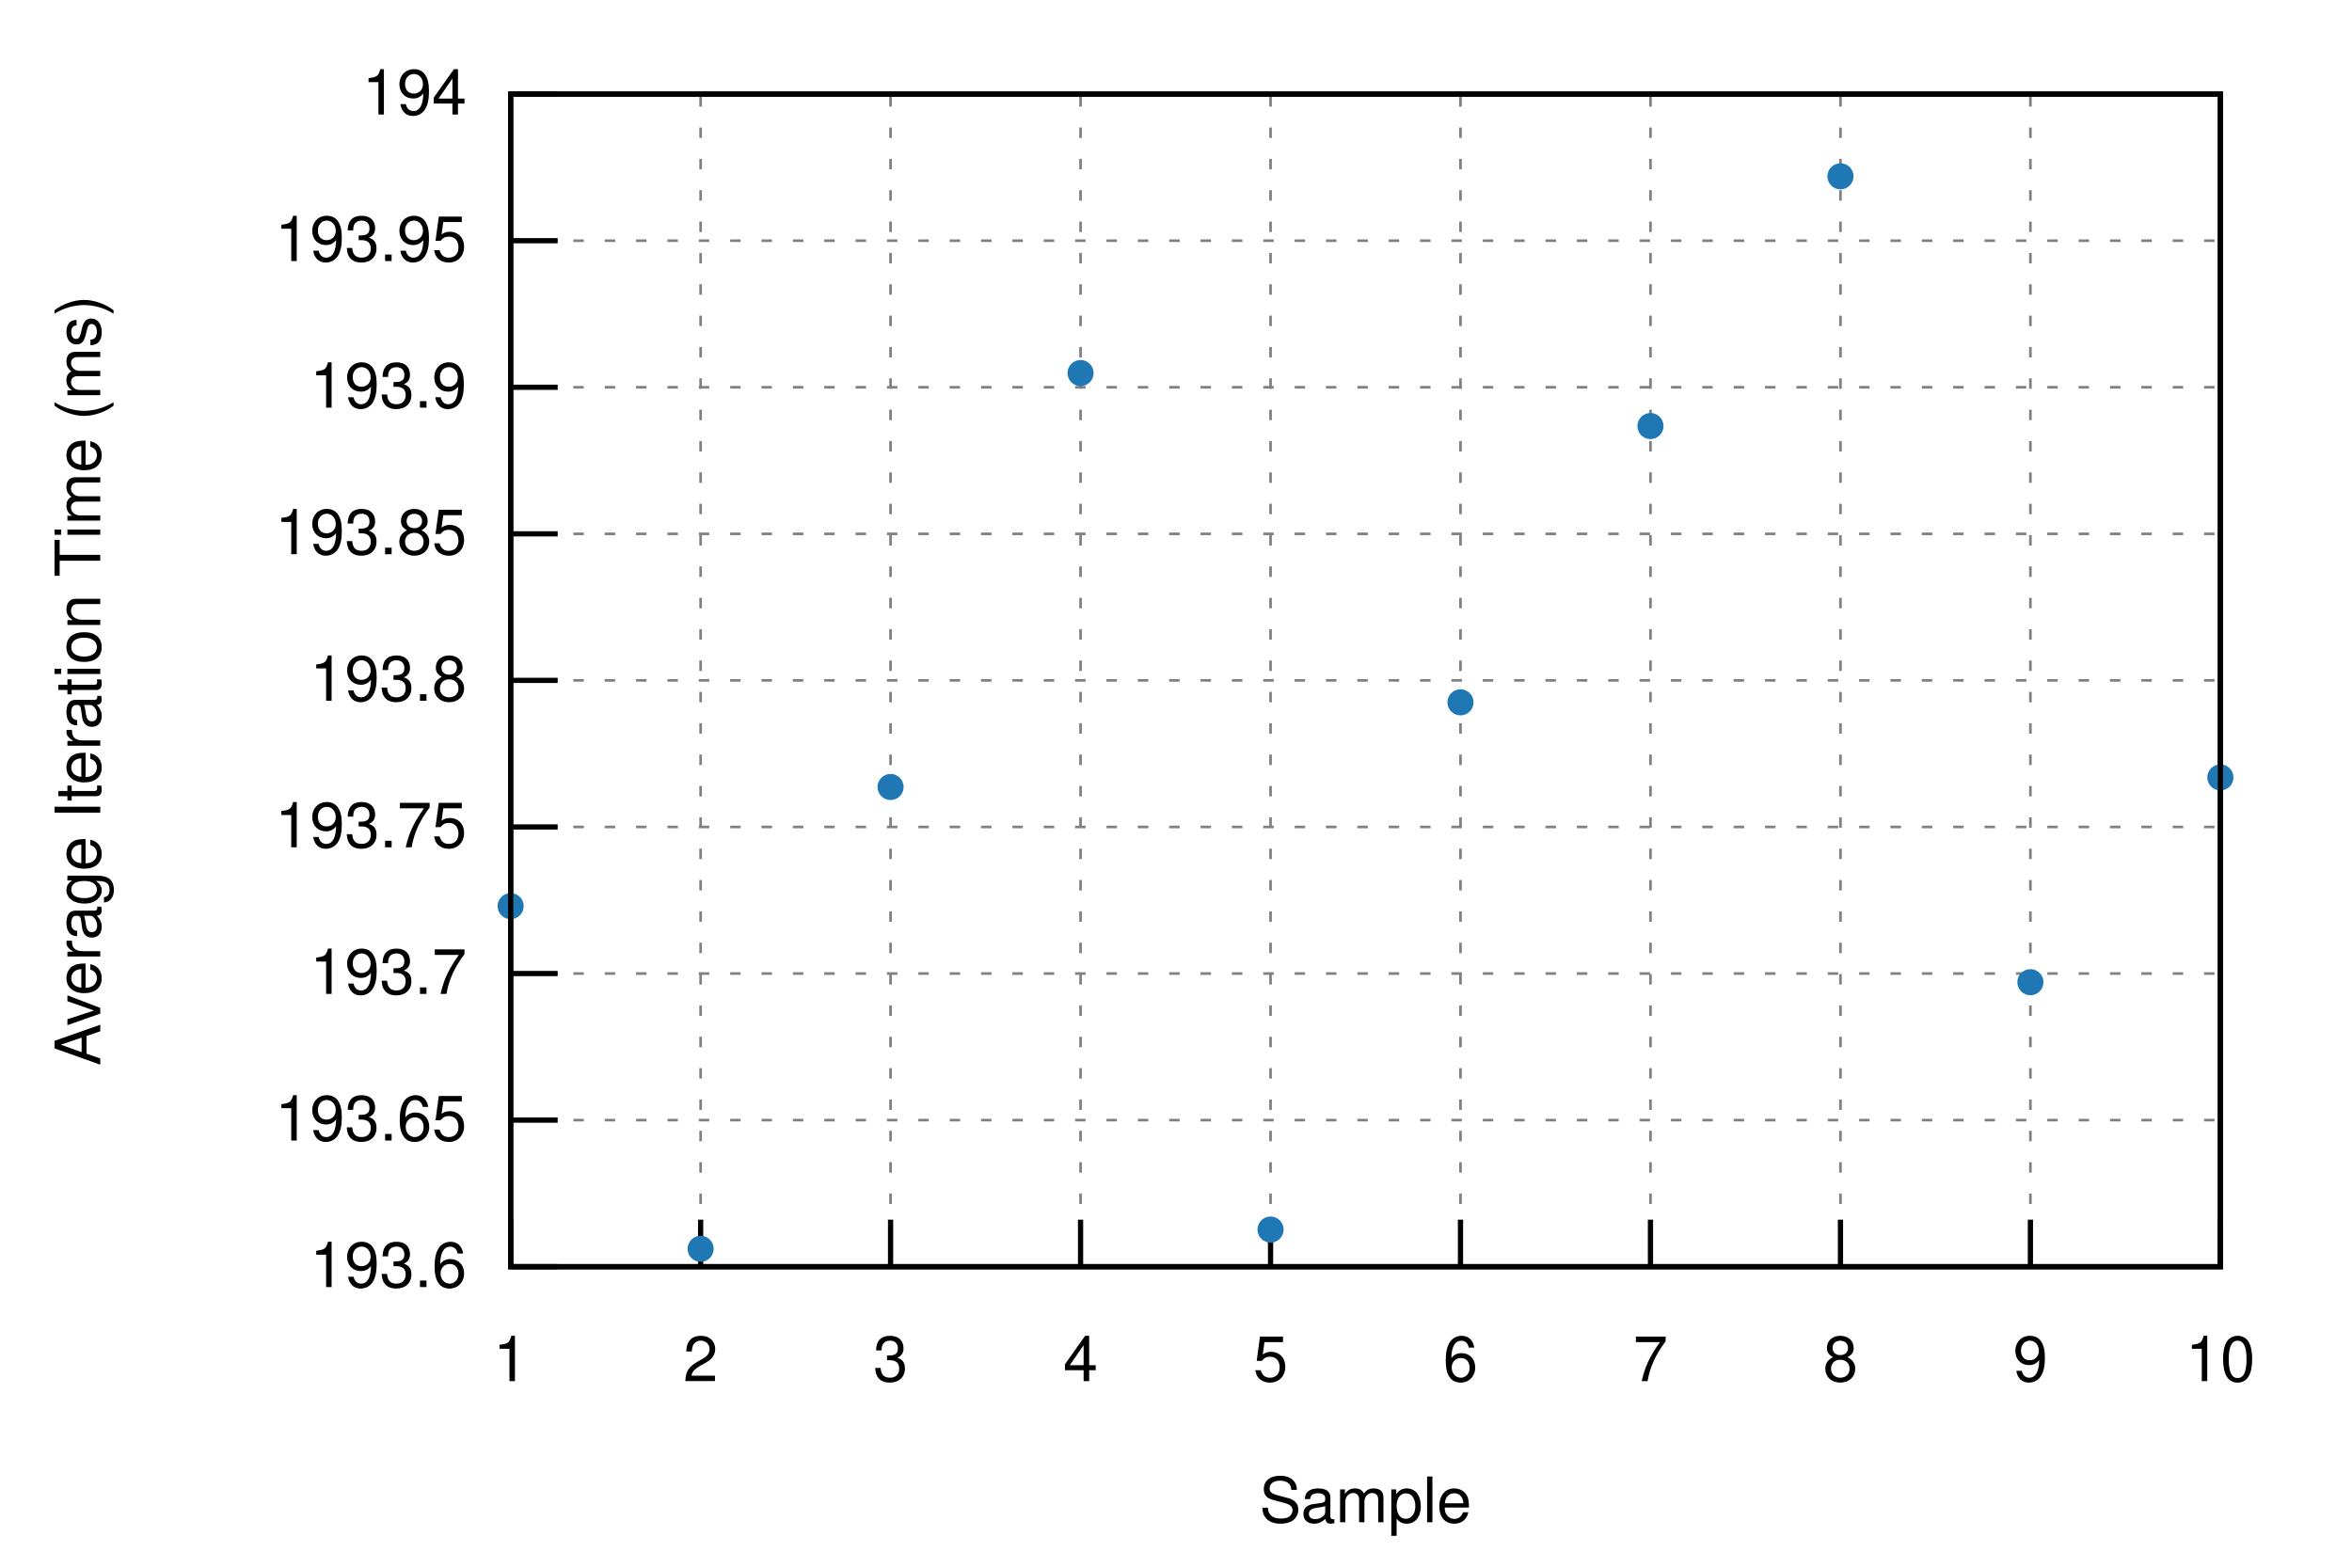
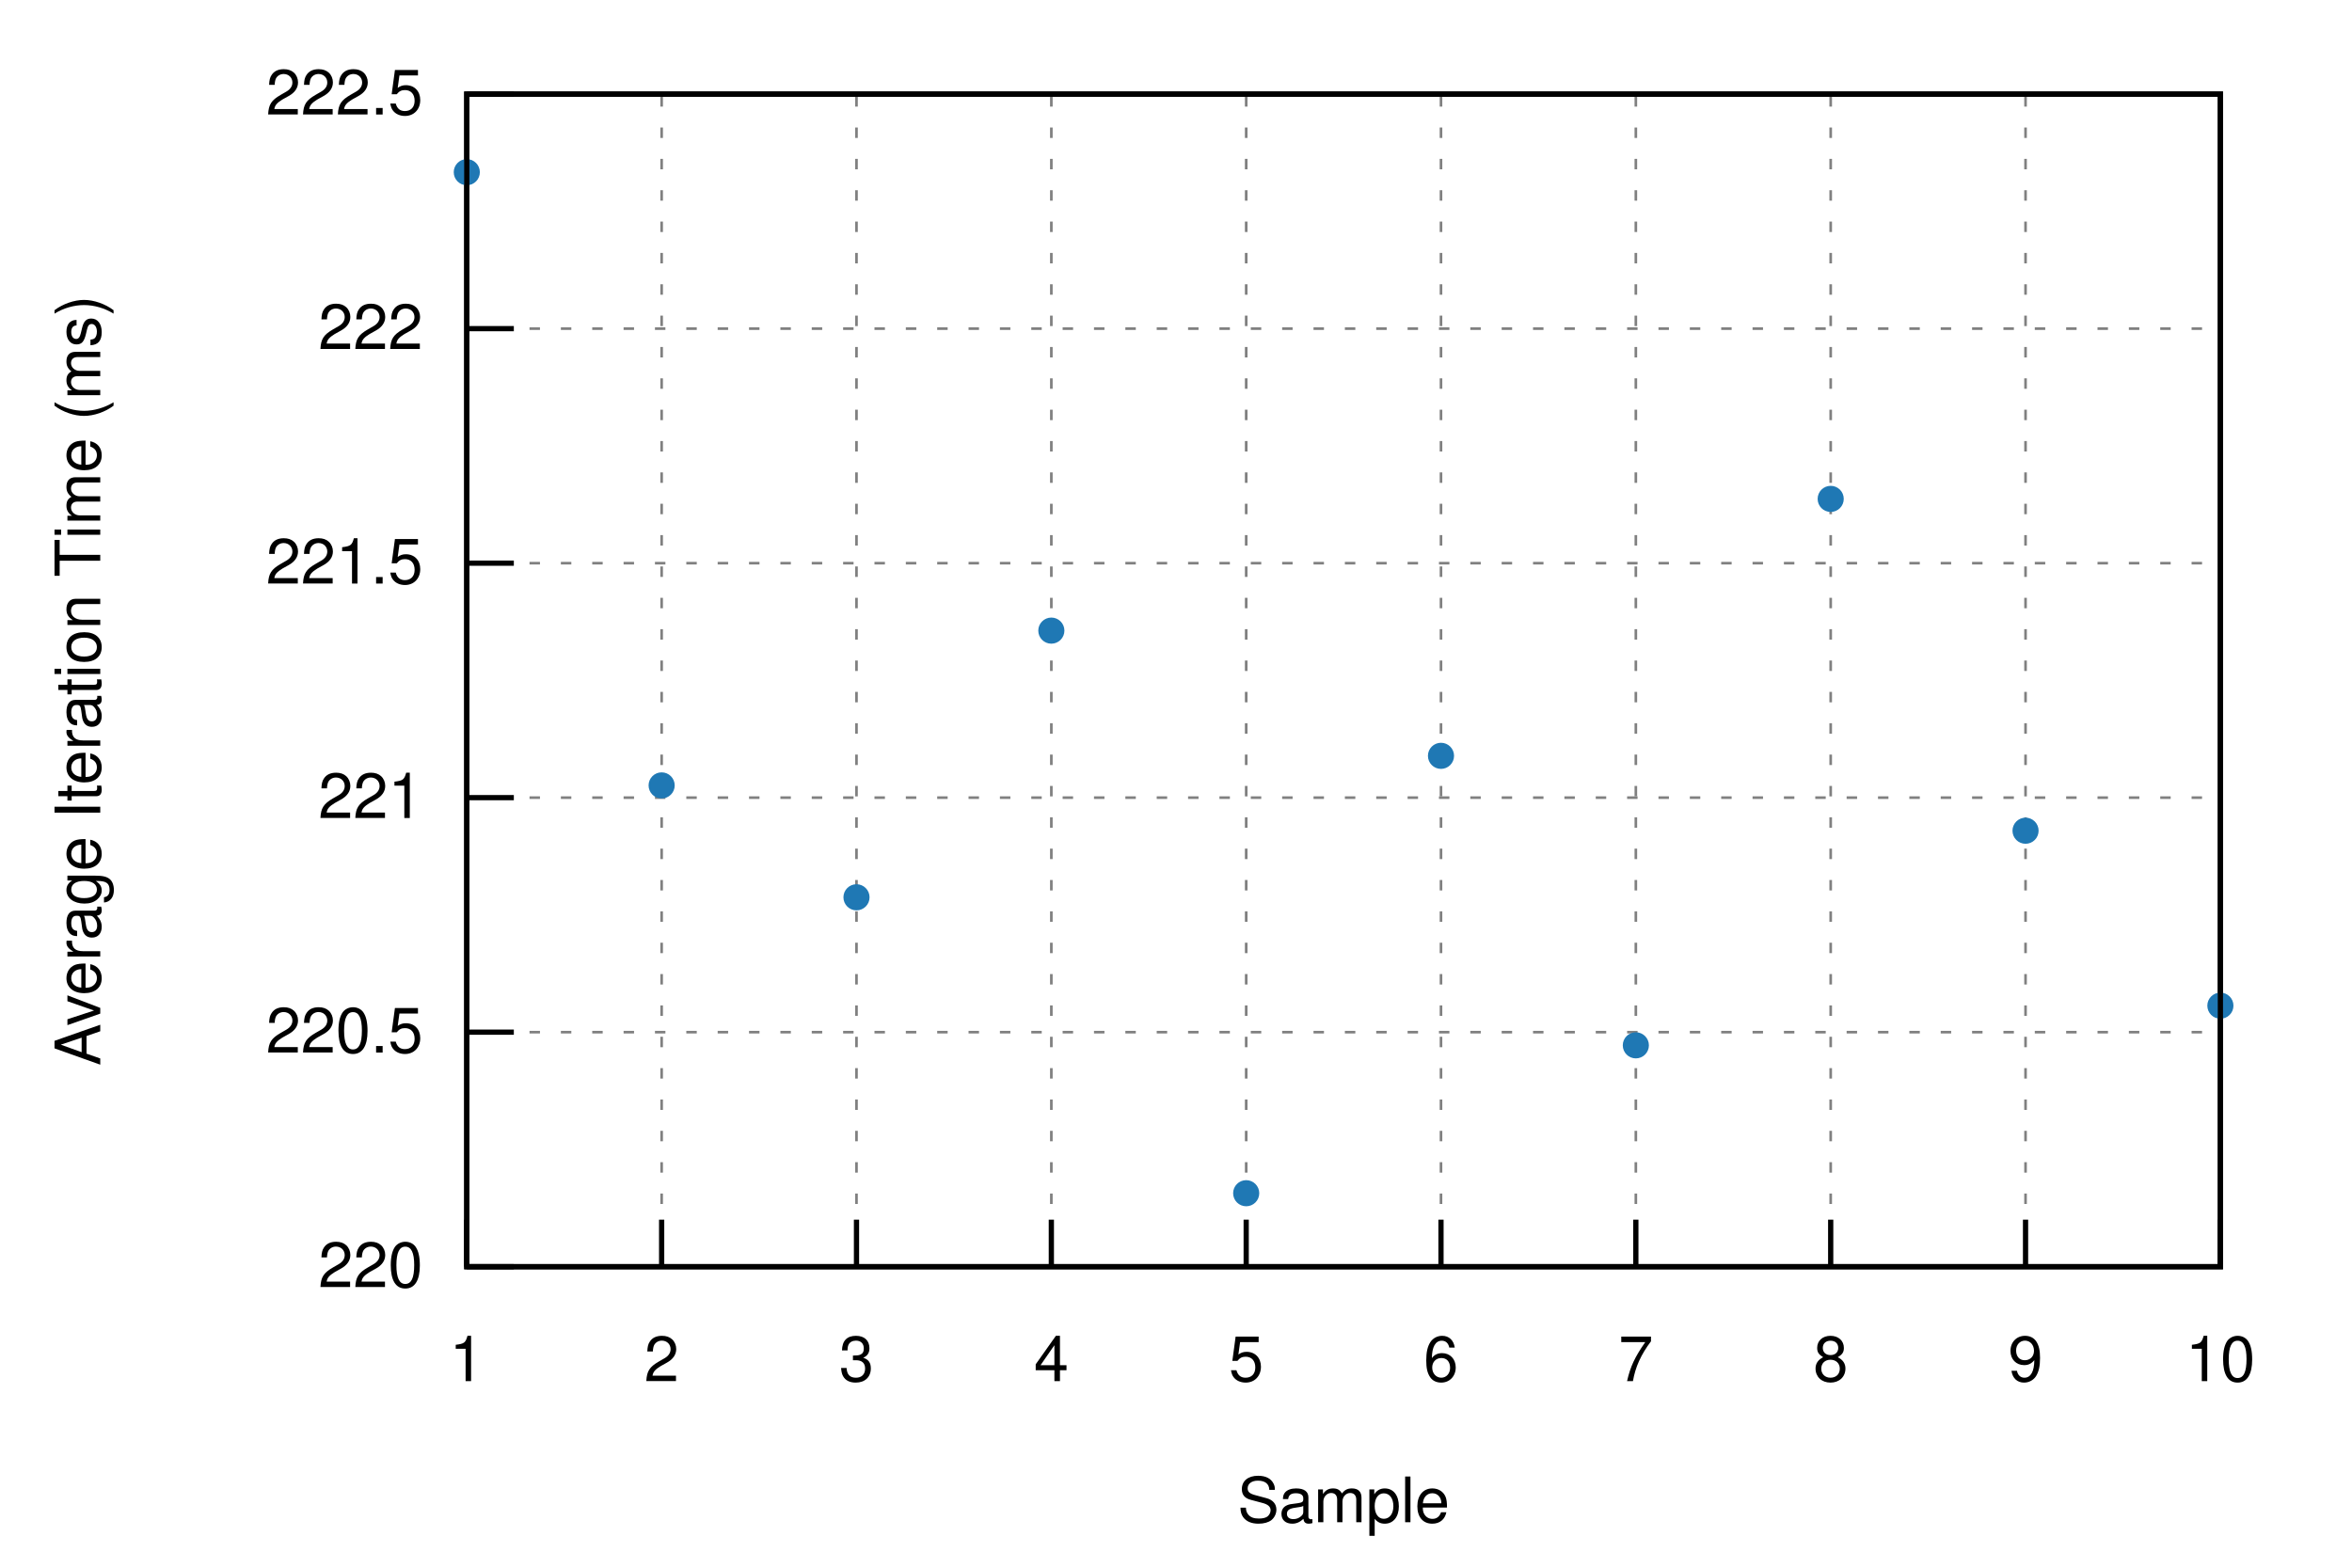
<svg xmlns="http://www.w3.org/2000/svg" xmlns:xlink="http://www.w3.org/1999/xlink" viewBox="0 0 450 300">
  <g id="gnuplot_canvas">
    <rect x="0" y="0" width="450" height="300" fill="none" />
    <defs>
      <circle id="gpDot" r="0.5" stroke-width="0.5" stroke="currentColor" />
      <path id="gpPt0" stroke-width="0.222" stroke="currentColor" d="M-1,0 h2 M0,-1 v2" />
      <path id="gpPt1" stroke-width="0.222" stroke="currentColor" d="M-1,-1 L1,1 M1,-1 L-1,1" />
      <path id="gpPt2" stroke-width="0.222" stroke="currentColor" d="M-1,0 L1,0 M0,-1 L0,1 M-1,-1 L1,1 M-1,1 L1,-1" />
      <rect id="gpPt3" stroke-width="0.222" stroke="currentColor" x="-1" y="-1" width="2" height="2" />
      <rect id="gpPt4" stroke-width="0.222" stroke="currentColor" fill="currentColor" x="-1" y="-1" width="2" height="2" />
      <circle id="gpPt5" stroke-width="0.222" stroke="currentColor" cx="0" cy="0" r="1" />
      <use xlink:href="#gpPt5" id="gpPt6" fill="currentColor" stroke="none" />
      <path id="gpPt7" stroke-width="0.222" stroke="currentColor" d="M0,-1.33 L-1.33,0.67 L1.33,0.67 z" />
      <use xlink:href="#gpPt7" id="gpPt8" fill="currentColor" stroke="none" />
      <use xlink:href="#gpPt7" id="gpPt9" stroke="currentColor" transform="rotate(180)" />
      <use xlink:href="#gpPt9" id="gpPt10" fill="currentColor" stroke="none" />
      <use xlink:href="#gpPt3" id="gpPt11" stroke="currentColor" transform="rotate(45)" />
      <use xlink:href="#gpPt11" id="gpPt12" fill="currentColor" stroke="none" />
      <path id="gpPt13" stroke-width="0.222" stroke="currentColor" d="M0,1.330 L1.265,0.411 L0.782,-1.067 L-0.782,-1.076 L-1.265,0.411 z" />
      <use xlink:href="#gpPt13" id="gpPt14" fill="currentColor" stroke="none" />
      <filter id="textbox" filterUnits="objectBoundingBox" x="0" y="0" height="1" width="1">
        <feFlood flood-color="white" flood-opacity="1" result="bgnd" />
        <feComposite in="SourceGraphic" in2="bgnd" operator="atop" />
      </filter>
      <filter id="greybox" filterUnits="objectBoundingBox" x="0" y="0" height="1" width="1">
        <feFlood flood-color="lightgrey" flood-opacity="1" result="grey" />
        <feComposite in="SourceGraphic" in2="grey" operator="atop" />
      </filter>
    </defs>
    <g fill="none" color="white" stroke="currentColor" stroke-width="1.00" stroke-linecap="butt" stroke-linejoin="miter">
</g>
    <g fill="none" color="black" stroke="currentColor" stroke-width="1.00" stroke-linecap="butt" stroke-linejoin="miter">
</g>
    <g fill="none" color="black" stroke="black" stroke-width="0.50" stroke-linecap="butt" stroke-linejoin="miter">
</g>
    <g fill="none" color="gray" stroke="currentColor" stroke-width="0.50" stroke-linecap="butt" stroke-linejoin="miter">
-       <path stroke="gray" stroke-dasharray="2,4" class="gridline" d="M97.70,242.40 L424.82,242.40  " />
-     </g>
-     <g fill="none" color="gray" stroke="gray" stroke-width="1.00" stroke-linecap="butt" stroke-linejoin="miter">
- </g>
-     <g fill="none" color="black" stroke="currentColor" stroke-width="1.00" stroke-linecap="butt" stroke-linejoin="miter">
-       <path stroke="black" d="M97.70,242.40 L106.70,242.40  " />
-       <g transform="translate(89.31,246.30)" stroke="none" fill="black" font-family="Helvetica" font-size="12.00" text-anchor="end">
-         <text>
-           <tspan font-family="Helvetica"> 193.6</tspan>
-         </text>
-       </g>
-     </g>
-     <g fill="none" color="black" stroke="currentColor" stroke-width="1.00" stroke-linecap="butt" stroke-linejoin="miter">
- </g>
-     <g fill="none" color="black" stroke="black" stroke-width="0.50" stroke-linecap="butt" stroke-linejoin="miter">
- </g>
-     <g fill="none" color="gray" stroke="currentColor" stroke-width="0.50" stroke-linecap="butt" stroke-linejoin="miter">
-       <path stroke="gray" stroke-dasharray="2,4" class="gridline" d="M97.70,214.35 L424.82,214.35  " />
-     </g>
-     <g fill="none" color="gray" stroke="gray" stroke-width="1.00" stroke-linecap="butt" stroke-linejoin="miter">
- </g>
-     <g fill="none" color="black" stroke="currentColor" stroke-width="1.00" stroke-linecap="butt" stroke-linejoin="miter">
-       <path stroke="black" d="M97.70,214.35 L106.70,214.35  " />
-       <g transform="translate(89.31,218.25)" stroke="none" fill="black" font-family="Helvetica" font-size="12.00" text-anchor="end">
-         <text>
-           <tspan font-family="Helvetica"> 193.65</tspan>
-         </text>
-       </g>
-     </g>
-     <g fill="none" color="black" stroke="currentColor" stroke-width="1.00" stroke-linecap="butt" stroke-linejoin="miter">
- </g>
-     <g fill="none" color="black" stroke="black" stroke-width="0.50" stroke-linecap="butt" stroke-linejoin="miter">
- </g>
-     <g fill="none" color="gray" stroke="currentColor" stroke-width="0.50" stroke-linecap="butt" stroke-linejoin="miter">
-       <path stroke="gray" stroke-dasharray="2,4" class="gridline" d="M97.70,186.30 L424.82,186.30  " />
-     </g>
-     <g fill="none" color="gray" stroke="gray" stroke-width="1.00" stroke-linecap="butt" stroke-linejoin="miter">
- </g>
-     <g fill="none" color="black" stroke="currentColor" stroke-width="1.00" stroke-linecap="butt" stroke-linejoin="miter">
-       <path stroke="black" d="M97.70,186.30 L106.70,186.30  " />
-       <g transform="translate(89.31,190.20)" stroke="none" fill="black" font-family="Helvetica" font-size="12.00" text-anchor="end">
-         <text>
-           <tspan font-family="Helvetica"> 193.7</tspan>
-         </text>
-       </g>
-     </g>
-     <g fill="none" color="black" stroke="currentColor" stroke-width="1.00" stroke-linecap="butt" stroke-linejoin="miter">
- </g>
-     <g fill="none" color="black" stroke="black" stroke-width="0.50" stroke-linecap="butt" stroke-linejoin="miter">
- </g>
-     <g fill="none" color="gray" stroke="currentColor" stroke-width="0.50" stroke-linecap="butt" stroke-linejoin="miter">
-       <path stroke="gray" stroke-dasharray="2,4" class="gridline" d="M97.70,158.25 L424.82,158.25  " />
-     </g>
-     <g fill="none" color="gray" stroke="gray" stroke-width="1.00" stroke-linecap="butt" stroke-linejoin="miter">
- </g>
-     <g fill="none" color="black" stroke="currentColor" stroke-width="1.00" stroke-linecap="butt" stroke-linejoin="miter">
-       <path stroke="black" d="M97.70,158.25 L106.70,158.25  " />
-       <g transform="translate(89.31,162.15)" stroke="none" fill="black" font-family="Helvetica" font-size="12.00" text-anchor="end">
-         <text>
-           <tspan font-family="Helvetica"> 193.75</tspan>
-         </text>
-       </g>
-     </g>
-     <g fill="none" color="black" stroke="currentColor" stroke-width="1.00" stroke-linecap="butt" stroke-linejoin="miter">
- </g>
-     <g fill="none" color="black" stroke="black" stroke-width="0.50" stroke-linecap="butt" stroke-linejoin="miter">
- </g>
-     <g fill="none" color="gray" stroke="currentColor" stroke-width="0.50" stroke-linecap="butt" stroke-linejoin="miter">
-       <path stroke="gray" stroke-dasharray="2,4" class="gridline" d="M97.70,130.20 L424.82,130.20  " />
-     </g>
-     <g fill="none" color="gray" stroke="gray" stroke-width="1.00" stroke-linecap="butt" stroke-linejoin="miter">
- </g>
-     <g fill="none" color="black" stroke="currentColor" stroke-width="1.00" stroke-linecap="butt" stroke-linejoin="miter">
-       <path stroke="black" d="M97.70,130.20 L106.70,130.20  " />
-       <g transform="translate(89.31,134.10)" stroke="none" fill="black" font-family="Helvetica" font-size="12.00" text-anchor="end">
-         <text>
-           <tspan font-family="Helvetica"> 193.8</tspan>
-         </text>
-       </g>
-     </g>
-     <g fill="none" color="black" stroke="currentColor" stroke-width="1.00" stroke-linecap="butt" stroke-linejoin="miter">
- </g>
-     <g fill="none" color="black" stroke="black" stroke-width="0.50" stroke-linecap="butt" stroke-linejoin="miter">
- </g>
-     <g fill="none" color="gray" stroke="currentColor" stroke-width="0.50" stroke-linecap="butt" stroke-linejoin="miter">
-       <path stroke="gray" stroke-dasharray="2,4" class="gridline" d="M97.70,102.16 L424.82,102.16  " />
-     </g>
-     <g fill="none" color="gray" stroke="gray" stroke-width="1.00" stroke-linecap="butt" stroke-linejoin="miter">
- </g>
-     <g fill="none" color="black" stroke="currentColor" stroke-width="1.00" stroke-linecap="butt" stroke-linejoin="miter">
-       <path stroke="black" d="M97.70,102.16 L106.70,102.16  " />
-       <g transform="translate(89.31,106.06)" stroke="none" fill="black" font-family="Helvetica" font-size="12.00" text-anchor="end">
-         <text>
-           <tspan font-family="Helvetica"> 193.85</tspan>
-         </text>
-       </g>
-     </g>
-     <g fill="none" color="black" stroke="currentColor" stroke-width="1.00" stroke-linecap="butt" stroke-linejoin="miter">
- </g>
-     <g fill="none" color="black" stroke="black" stroke-width="0.50" stroke-linecap="butt" stroke-linejoin="miter">
- </g>
-     <g fill="none" color="gray" stroke="currentColor" stroke-width="0.50" stroke-linecap="butt" stroke-linejoin="miter">
-       <path stroke="gray" stroke-dasharray="2,4" class="gridline" d="M97.70,74.11 L424.82,74.11  " />
-     </g>
-     <g fill="none" color="gray" stroke="gray" stroke-width="1.00" stroke-linecap="butt" stroke-linejoin="miter">
- </g>
-     <g fill="none" color="black" stroke="currentColor" stroke-width="1.00" stroke-linecap="butt" stroke-linejoin="miter">
-       <path stroke="black" d="M97.70,74.11 L106.70,74.11  " />
-       <g transform="translate(89.31,78.01)" stroke="none" fill="black" font-family="Helvetica" font-size="12.00" text-anchor="end">
-         <text>
-           <tspan font-family="Helvetica"> 193.9</tspan>
-         </text>
-       </g>
-     </g>
-     <g fill="none" color="black" stroke="currentColor" stroke-width="1.00" stroke-linecap="butt" stroke-linejoin="miter">
- </g>
-     <g fill="none" color="black" stroke="black" stroke-width="0.50" stroke-linecap="butt" stroke-linejoin="miter">
- </g>
-     <g fill="none" color="gray" stroke="currentColor" stroke-width="0.50" stroke-linecap="butt" stroke-linejoin="miter">
-       <path stroke="gray" stroke-dasharray="2,4" class="gridline" d="M97.70,46.06 L424.82,46.06  " />
-     </g>
-     <g fill="none" color="gray" stroke="gray" stroke-width="1.00" stroke-linecap="butt" stroke-linejoin="miter">
- </g>
-     <g fill="none" color="black" stroke="currentColor" stroke-width="1.00" stroke-linecap="butt" stroke-linejoin="miter">
-       <path stroke="black" d="M97.70,46.06 L106.70,46.06  " />
-       <g transform="translate(89.31,49.96)" stroke="none" fill="black" font-family="Helvetica" font-size="12.00" text-anchor="end">
-         <text>
-           <tspan font-family="Helvetica"> 193.95</tspan>
-         </text>
-       </g>
-     </g>
-     <g fill="none" color="black" stroke="currentColor" stroke-width="1.00" stroke-linecap="butt" stroke-linejoin="miter">
- </g>
-     <g fill="none" color="black" stroke="black" stroke-width="0.50" stroke-linecap="butt" stroke-linejoin="miter">
- </g>
-     <g fill="none" color="gray" stroke="currentColor" stroke-width="0.50" stroke-linecap="butt" stroke-linejoin="miter">
-       <path stroke="gray" stroke-dasharray="2,4" class="gridline" d="M97.70,18.01 L424.82,18.01  " />
-     </g>
-     <g fill="none" color="gray" stroke="gray" stroke-width="1.00" stroke-linecap="butt" stroke-linejoin="miter">
- </g>
-     <g fill="none" color="black" stroke="currentColor" stroke-width="1.00" stroke-linecap="butt" stroke-linejoin="miter">
-       <path stroke="black" d="M97.70,18.01 L106.70,18.01  " />
-       <g transform="translate(89.31,21.91)" stroke="none" fill="black" font-family="Helvetica" font-size="12.00" text-anchor="end">
-         <text>
-           <tspan font-family="Helvetica"> 194</tspan>
-         </text>
-       </g>
-     </g>
-     <g fill="none" color="black" stroke="currentColor" stroke-width="1.00" stroke-linecap="butt" stroke-linejoin="miter">
- </g>
-     <g fill="none" color="black" stroke="black" stroke-width="0.50" stroke-linecap="butt" stroke-linejoin="miter">
- </g>
-     <g fill="none" color="gray" stroke="currentColor" stroke-width="0.50" stroke-linecap="butt" stroke-linejoin="miter">
-       <path stroke="gray" stroke-dasharray="2,4" class="gridline" d="M97.70,242.40 L97.70,18.01  " />
-     </g>
-     <g fill="none" color="gray" stroke="gray" stroke-width="1.00" stroke-linecap="butt" stroke-linejoin="miter">
- </g>
-     <g fill="none" color="black" stroke="currentColor" stroke-width="1.00" stroke-linecap="butt" stroke-linejoin="miter">
-       <path stroke="black" d="M97.70,242.40 L97.70,233.40  " />
-       <g transform="translate(97.70,264.30)" stroke="none" fill="black" font-family="Helvetica" font-size="12.00" text-anchor="middle">
+       <path stroke="gray" stroke-dasharray="2,4" class="gridline" d="M89.31,242.40 L424.82,242.40  " />
+     </g>
+     <g fill="none" color="gray" stroke="gray" stroke-width="1.00" stroke-linecap="butt" stroke-linejoin="miter">
+ </g>
+     <g fill="none" color="black" stroke="currentColor" stroke-width="1.00" stroke-linecap="butt" stroke-linejoin="miter">
+       <path stroke="black" d="M89.31,242.40 L98.31,242.40  " />
+       <g transform="translate(80.92,246.30)" stroke="none" fill="black" font-family="Helvetica" font-size="12.00" text-anchor="end">
+         <text>
+           <tspan font-family="Helvetica"> 220</tspan>
+         </text>
+       </g>
+     </g>
+     <g fill="none" color="black" stroke="currentColor" stroke-width="1.00" stroke-linecap="butt" stroke-linejoin="miter">
+ </g>
+     <g fill="none" color="black" stroke="black" stroke-width="0.50" stroke-linecap="butt" stroke-linejoin="miter">
+ </g>
+     <g fill="none" color="gray" stroke="currentColor" stroke-width="0.50" stroke-linecap="butt" stroke-linejoin="miter">
+       <path stroke="gray" stroke-dasharray="2,4" class="gridline" d="M89.31,197.52 L424.82,197.52  " />
+     </g>
+     <g fill="none" color="gray" stroke="gray" stroke-width="1.00" stroke-linecap="butt" stroke-linejoin="miter">
+ </g>
+     <g fill="none" color="black" stroke="currentColor" stroke-width="1.00" stroke-linecap="butt" stroke-linejoin="miter">
+       <path stroke="black" d="M89.31,197.52 L98.31,197.52  " />
+       <g transform="translate(80.92,201.42)" stroke="none" fill="black" font-family="Helvetica" font-size="12.00" text-anchor="end">
+         <text>
+           <tspan font-family="Helvetica"> 220.5</tspan>
+         </text>
+       </g>
+     </g>
+     <g fill="none" color="black" stroke="currentColor" stroke-width="1.00" stroke-linecap="butt" stroke-linejoin="miter">
+ </g>
+     <g fill="none" color="black" stroke="black" stroke-width="0.50" stroke-linecap="butt" stroke-linejoin="miter">
+ </g>
+     <g fill="none" color="gray" stroke="currentColor" stroke-width="0.50" stroke-linecap="butt" stroke-linejoin="miter">
+       <path stroke="gray" stroke-dasharray="2,4" class="gridline" d="M89.31,152.64 L424.82,152.64  " />
+     </g>
+     <g fill="none" color="gray" stroke="gray" stroke-width="1.00" stroke-linecap="butt" stroke-linejoin="miter">
+ </g>
+     <g fill="none" color="black" stroke="currentColor" stroke-width="1.00" stroke-linecap="butt" stroke-linejoin="miter">
+       <path stroke="black" d="M89.31,152.64 L98.31,152.64  " />
+       <g transform="translate(80.92,156.54)" stroke="none" fill="black" font-family="Helvetica" font-size="12.00" text-anchor="end">
+         <text>
+           <tspan font-family="Helvetica"> 221</tspan>
+         </text>
+       </g>
+     </g>
+     <g fill="none" color="black" stroke="currentColor" stroke-width="1.00" stroke-linecap="butt" stroke-linejoin="miter">
+ </g>
+     <g fill="none" color="black" stroke="black" stroke-width="0.50" stroke-linecap="butt" stroke-linejoin="miter">
+ </g>
+     <g fill="none" color="gray" stroke="currentColor" stroke-width="0.50" stroke-linecap="butt" stroke-linejoin="miter">
+       <path stroke="gray" stroke-dasharray="2,4" class="gridline" d="M89.31,107.77 L424.82,107.77  " />
+     </g>
+     <g fill="none" color="gray" stroke="gray" stroke-width="1.00" stroke-linecap="butt" stroke-linejoin="miter">
+ </g>
+     <g fill="none" color="black" stroke="currentColor" stroke-width="1.00" stroke-linecap="butt" stroke-linejoin="miter">
+       <path stroke="black" d="M89.31,107.77 L98.31,107.77  " />
+       <g transform="translate(80.92,111.67)" stroke="none" fill="black" font-family="Helvetica" font-size="12.00" text-anchor="end">
+         <text>
+           <tspan font-family="Helvetica"> 221.5</tspan>
+         </text>
+       </g>
+     </g>
+     <g fill="none" color="black" stroke="currentColor" stroke-width="1.00" stroke-linecap="butt" stroke-linejoin="miter">
+ </g>
+     <g fill="none" color="black" stroke="black" stroke-width="0.50" stroke-linecap="butt" stroke-linejoin="miter">
+ </g>
+     <g fill="none" color="gray" stroke="currentColor" stroke-width="0.50" stroke-linecap="butt" stroke-linejoin="miter">
+       <path stroke="gray" stroke-dasharray="2,4" class="gridline" d="M89.31,62.89 L424.82,62.89  " />
+     </g>
+     <g fill="none" color="gray" stroke="gray" stroke-width="1.00" stroke-linecap="butt" stroke-linejoin="miter">
+ </g>
+     <g fill="none" color="black" stroke="currentColor" stroke-width="1.00" stroke-linecap="butt" stroke-linejoin="miter">
+       <path stroke="black" d="M89.31,62.89 L98.31,62.89  " />
+       <g transform="translate(80.92,66.79)" stroke="none" fill="black" font-family="Helvetica" font-size="12.00" text-anchor="end">
+         <text>
+           <tspan font-family="Helvetica"> 222</tspan>
+         </text>
+       </g>
+     </g>
+     <g fill="none" color="black" stroke="currentColor" stroke-width="1.00" stroke-linecap="butt" stroke-linejoin="miter">
+ </g>
+     <g fill="none" color="black" stroke="black" stroke-width="0.50" stroke-linecap="butt" stroke-linejoin="miter">
+ </g>
+     <g fill="none" color="gray" stroke="currentColor" stroke-width="0.50" stroke-linecap="butt" stroke-linejoin="miter">
+       <path stroke="gray" stroke-dasharray="2,4" class="gridline" d="M89.31,18.01 L424.82,18.01  " />
+     </g>
+     <g fill="none" color="gray" stroke="gray" stroke-width="1.00" stroke-linecap="butt" stroke-linejoin="miter">
+ </g>
+     <g fill="none" color="black" stroke="currentColor" stroke-width="1.00" stroke-linecap="butt" stroke-linejoin="miter">
+       <path stroke="black" d="M89.31,18.01 L98.31,18.01  " />
+       <g transform="translate(80.92,21.91)" stroke="none" fill="black" font-family="Helvetica" font-size="12.00" text-anchor="end">
+         <text>
+           <tspan font-family="Helvetica"> 222.5</tspan>
+         </text>
+       </g>
+     </g>
+     <g fill="none" color="black" stroke="currentColor" stroke-width="1.00" stroke-linecap="butt" stroke-linejoin="miter">
+ </g>
+     <g fill="none" color="black" stroke="black" stroke-width="0.50" stroke-linecap="butt" stroke-linejoin="miter">
+ </g>
+     <g fill="none" color="gray" stroke="currentColor" stroke-width="0.50" stroke-linecap="butt" stroke-linejoin="miter">
+       <path stroke="gray" stroke-dasharray="2,4" class="gridline" d="M89.31,242.40 L89.31,18.01  " />
+     </g>
+     <g fill="none" color="gray" stroke="gray" stroke-width="1.00" stroke-linecap="butt" stroke-linejoin="miter">
+ </g>
+     <g fill="none" color="black" stroke="currentColor" stroke-width="1.00" stroke-linecap="butt" stroke-linejoin="miter">
+       <path stroke="black" d="M89.31,242.40 L89.31,233.40  " />
+       <g transform="translate(89.31,264.30)" stroke="none" fill="black" font-family="Helvetica" font-size="12.00" text-anchor="middle">
        <text>
          <tspan font-family="Helvetica"> 1</tspan>
        </text>
      </g>
    </g>
    <g fill="none" color="black" stroke="currentColor" stroke-width="1.00" stroke-linecap="butt" stroke-linejoin="miter">
</g>
    <g fill="none" color="black" stroke="black" stroke-width="0.50" stroke-linecap="butt" stroke-linejoin="miter">
</g>
    <g fill="none" color="gray" stroke="currentColor" stroke-width="0.50" stroke-linecap="butt" stroke-linejoin="miter">
-       <path stroke="gray" stroke-dasharray="2,4" class="gridline" d="M134.05,242.40 L134.05,18.01  " />
-     </g>
-     <g fill="none" color="gray" stroke="gray" stroke-width="1.00" stroke-linecap="butt" stroke-linejoin="miter">
- </g>
-     <g fill="none" color="black" stroke="currentColor" stroke-width="1.00" stroke-linecap="butt" stroke-linejoin="miter">
-       <path stroke="black" d="M134.05,242.40 L134.05,233.40  " />
-       <g transform="translate(134.05,264.30)" stroke="none" fill="black" font-family="Helvetica" font-size="12.00" text-anchor="middle">
+       <path stroke="gray" stroke-dasharray="2,4" class="gridline" d="M126.59,242.40 L126.59,18.01  " />
+     </g>
+     <g fill="none" color="gray" stroke="gray" stroke-width="1.00" stroke-linecap="butt" stroke-linejoin="miter">
+ </g>
+     <g fill="none" color="black" stroke="currentColor" stroke-width="1.00" stroke-linecap="butt" stroke-linejoin="miter">
+       <path stroke="black" d="M126.59,242.40 L126.59,233.40  " />
+       <g transform="translate(126.59,264.30)" stroke="none" fill="black" font-family="Helvetica" font-size="12.00" text-anchor="middle">
        <text>
          <tspan font-family="Helvetica"> 2</tspan>
        </text>
      </g>
    </g>
    <g fill="none" color="black" stroke="currentColor" stroke-width="1.00" stroke-linecap="butt" stroke-linejoin="miter">
</g>
    <g fill="none" color="black" stroke="black" stroke-width="0.50" stroke-linecap="butt" stroke-linejoin="miter">
</g>
    <g fill="none" color="gray" stroke="currentColor" stroke-width="0.50" stroke-linecap="butt" stroke-linejoin="miter">
-       <path stroke="gray" stroke-dasharray="2,4" class="gridline" d="M170.39,242.40 L170.39,18.01  " />
-     </g>
-     <g fill="none" color="gray" stroke="gray" stroke-width="1.00" stroke-linecap="butt" stroke-linejoin="miter">
- </g>
-     <g fill="none" color="black" stroke="currentColor" stroke-width="1.00" stroke-linecap="butt" stroke-linejoin="miter">
-       <path stroke="black" d="M170.39,242.40 L170.39,233.40  " />
-       <g transform="translate(170.39,264.30)" stroke="none" fill="black" font-family="Helvetica" font-size="12.00" text-anchor="middle">
+       <path stroke="gray" stroke-dasharray="2,4" class="gridline" d="M163.87,242.40 L163.87,18.01  " />
+     </g>
+     <g fill="none" color="gray" stroke="gray" stroke-width="1.00" stroke-linecap="butt" stroke-linejoin="miter">
+ </g>
+     <g fill="none" color="black" stroke="currentColor" stroke-width="1.00" stroke-linecap="butt" stroke-linejoin="miter">
+       <path stroke="black" d="M163.87,242.40 L163.87,233.40  " />
+       <g transform="translate(163.87,264.30)" stroke="none" fill="black" font-family="Helvetica" font-size="12.00" text-anchor="middle">
        <text>
          <tspan font-family="Helvetica"> 3</tspan>
        </text>
      </g>
    </g>
    <g fill="none" color="black" stroke="currentColor" stroke-width="1.00" stroke-linecap="butt" stroke-linejoin="miter">
</g>
    <g fill="none" color="black" stroke="black" stroke-width="0.50" stroke-linecap="butt" stroke-linejoin="miter">
</g>
    <g fill="none" color="gray" stroke="currentColor" stroke-width="0.50" stroke-linecap="butt" stroke-linejoin="miter">
-       <path stroke="gray" stroke-dasharray="2,4" class="gridline" d="M206.74,242.40 L206.74,18.01  " />
-     </g>
-     <g fill="none" color="gray" stroke="gray" stroke-width="1.00" stroke-linecap="butt" stroke-linejoin="miter">
- </g>
-     <g fill="none" color="black" stroke="currentColor" stroke-width="1.00" stroke-linecap="butt" stroke-linejoin="miter">
-       <path stroke="black" d="M206.74,242.40 L206.74,233.40  " />
-       <g transform="translate(206.74,264.30)" stroke="none" fill="black" font-family="Helvetica" font-size="12.00" text-anchor="middle">
+       <path stroke="gray" stroke-dasharray="2,4" class="gridline" d="M201.15,242.40 L201.15,18.01  " />
+     </g>
+     <g fill="none" color="gray" stroke="gray" stroke-width="1.00" stroke-linecap="butt" stroke-linejoin="miter">
+ </g>
+     <g fill="none" color="black" stroke="currentColor" stroke-width="1.00" stroke-linecap="butt" stroke-linejoin="miter">
+       <path stroke="black" d="M201.15,242.40 L201.15,233.40  " />
+       <g transform="translate(201.15,264.30)" stroke="none" fill="black" font-family="Helvetica" font-size="12.00" text-anchor="middle">
        <text>
          <tspan font-family="Helvetica"> 4</tspan>
        </text>
      </g>
    </g>
    <g fill="none" color="black" stroke="currentColor" stroke-width="1.00" stroke-linecap="butt" stroke-linejoin="miter">
</g>
    <g fill="none" color="black" stroke="black" stroke-width="0.50" stroke-linecap="butt" stroke-linejoin="miter">
</g>
    <g fill="none" color="gray" stroke="currentColor" stroke-width="0.50" stroke-linecap="butt" stroke-linejoin="miter">
-       <path stroke="gray" stroke-dasharray="2,4" class="gridline" d="M243.09,242.40 L243.09,18.01  " />
-     </g>
-     <g fill="none" color="gray" stroke="gray" stroke-width="1.00" stroke-linecap="butt" stroke-linejoin="miter">
- </g>
-     <g fill="none" color="black" stroke="currentColor" stroke-width="1.00" stroke-linecap="butt" stroke-linejoin="miter">
-       <path stroke="black" d="M243.09,242.40 L243.09,233.40  " />
-       <g transform="translate(243.09,264.30)" stroke="none" fill="black" font-family="Helvetica" font-size="12.00" text-anchor="middle">
+       <path stroke="gray" stroke-dasharray="2,4" class="gridline" d="M238.43,242.40 L238.43,18.01  " />
+     </g>
+     <g fill="none" color="gray" stroke="gray" stroke-width="1.00" stroke-linecap="butt" stroke-linejoin="miter">
+ </g>
+     <g fill="none" color="black" stroke="currentColor" stroke-width="1.00" stroke-linecap="butt" stroke-linejoin="miter">
+       <path stroke="black" d="M238.43,242.40 L238.43,233.40  " />
+       <g transform="translate(238.43,264.30)" stroke="none" fill="black" font-family="Helvetica" font-size="12.00" text-anchor="middle">
        <text>
          <tspan font-family="Helvetica"> 5</tspan>
        </text>
      </g>
    </g>
    <g fill="none" color="black" stroke="currentColor" stroke-width="1.00" stroke-linecap="butt" stroke-linejoin="miter">
</g>
    <g fill="none" color="black" stroke="black" stroke-width="0.50" stroke-linecap="butt" stroke-linejoin="miter">
</g>
    <g fill="none" color="gray" stroke="currentColor" stroke-width="0.50" stroke-linecap="butt" stroke-linejoin="miter">
-       <path stroke="gray" stroke-dasharray="2,4" class="gridline" d="M279.43,242.40 L279.43,18.01  " />
-     </g>
-     <g fill="none" color="gray" stroke="gray" stroke-width="1.00" stroke-linecap="butt" stroke-linejoin="miter">
- </g>
-     <g fill="none" color="black" stroke="currentColor" stroke-width="1.00" stroke-linecap="butt" stroke-linejoin="miter">
-       <path stroke="black" d="M279.43,242.40 L279.43,233.40  " />
-       <g transform="translate(279.43,264.30)" stroke="none" fill="black" font-family="Helvetica" font-size="12.00" text-anchor="middle">
+       <path stroke="gray" stroke-dasharray="2,4" class="gridline" d="M275.70,242.40 L275.70,18.01  " />
+     </g>
+     <g fill="none" color="gray" stroke="gray" stroke-width="1.00" stroke-linecap="butt" stroke-linejoin="miter">
+ </g>
+     <g fill="none" color="black" stroke="currentColor" stroke-width="1.00" stroke-linecap="butt" stroke-linejoin="miter">
+       <path stroke="black" d="M275.70,242.40 L275.70,233.40  " />
+       <g transform="translate(275.70,264.30)" stroke="none" fill="black" font-family="Helvetica" font-size="12.00" text-anchor="middle">
        <text>
          <tspan font-family="Helvetica"> 6</tspan>
        </text>
      </g>
    </g>
    <g fill="none" color="black" stroke="currentColor" stroke-width="1.00" stroke-linecap="butt" stroke-linejoin="miter">
</g>
    <g fill="none" color="black" stroke="black" stroke-width="0.50" stroke-linecap="butt" stroke-linejoin="miter">
</g>
    <g fill="none" color="gray" stroke="currentColor" stroke-width="0.50" stroke-linecap="butt" stroke-linejoin="miter">
-       <path stroke="gray" stroke-dasharray="2,4" class="gridline" d="M315.78,242.40 L315.78,18.01  " />
-     </g>
-     <g fill="none" color="gray" stroke="gray" stroke-width="1.00" stroke-linecap="butt" stroke-linejoin="miter">
- </g>
-     <g fill="none" color="black" stroke="currentColor" stroke-width="1.00" stroke-linecap="butt" stroke-linejoin="miter">
-       <path stroke="black" d="M315.78,242.40 L315.78,233.40  " />
-       <g transform="translate(315.78,264.30)" stroke="none" fill="black" font-family="Helvetica" font-size="12.00" text-anchor="middle">
+       <path stroke="gray" stroke-dasharray="2,4" class="gridline" d="M312.98,242.40 L312.98,18.01  " />
+     </g>
+     <g fill="none" color="gray" stroke="gray" stroke-width="1.00" stroke-linecap="butt" stroke-linejoin="miter">
+ </g>
+     <g fill="none" color="black" stroke="currentColor" stroke-width="1.00" stroke-linecap="butt" stroke-linejoin="miter">
+       <path stroke="black" d="M312.98,242.40 L312.98,233.40  " />
+       <g transform="translate(312.98,264.30)" stroke="none" fill="black" font-family="Helvetica" font-size="12.00" text-anchor="middle">
        <text>
          <tspan font-family="Helvetica"> 7</tspan>
        </text>
      </g>
    </g>
    <g fill="none" color="black" stroke="currentColor" stroke-width="1.00" stroke-linecap="butt" stroke-linejoin="miter">
</g>
    <g fill="none" color="black" stroke="black" stroke-width="0.50" stroke-linecap="butt" stroke-linejoin="miter">
</g>
    <g fill="none" color="gray" stroke="currentColor" stroke-width="0.50" stroke-linecap="butt" stroke-linejoin="miter">
-       <path stroke="gray" stroke-dasharray="2,4" class="gridline" d="M352.13,242.40 L352.13,18.01  " />
-     </g>
-     <g fill="none" color="gray" stroke="gray" stroke-width="1.00" stroke-linecap="butt" stroke-linejoin="miter">
- </g>
-     <g fill="none" color="black" stroke="currentColor" stroke-width="1.00" stroke-linecap="butt" stroke-linejoin="miter">
-       <path stroke="black" d="M352.13,242.40 L352.13,233.40  " />
-       <g transform="translate(352.13,264.30)" stroke="none" fill="black" font-family="Helvetica" font-size="12.00" text-anchor="middle">
+       <path stroke="gray" stroke-dasharray="2,4" class="gridline" d="M350.26,242.40 L350.26,18.01  " />
+     </g>
+     <g fill="none" color="gray" stroke="gray" stroke-width="1.00" stroke-linecap="butt" stroke-linejoin="miter">
+ </g>
+     <g fill="none" color="black" stroke="currentColor" stroke-width="1.00" stroke-linecap="butt" stroke-linejoin="miter">
+       <path stroke="black" d="M350.26,242.40 L350.26,233.40  " />
+       <g transform="translate(350.26,264.30)" stroke="none" fill="black" font-family="Helvetica" font-size="12.00" text-anchor="middle">
        <text>
          <tspan font-family="Helvetica"> 8</tspan>
        </text>
      </g>
    </g>
    <g fill="none" color="black" stroke="currentColor" stroke-width="1.00" stroke-linecap="butt" stroke-linejoin="miter">
</g>
    <g fill="none" color="black" stroke="black" stroke-width="0.50" stroke-linecap="butt" stroke-linejoin="miter">
</g>
    <g fill="none" color="gray" stroke="currentColor" stroke-width="0.50" stroke-linecap="butt" stroke-linejoin="miter">
-       <path stroke="gray" stroke-dasharray="2,4" class="gridline" d="M388.47,242.40 L388.47,18.01  " />
-     </g>
-     <g fill="none" color="gray" stroke="gray" stroke-width="1.00" stroke-linecap="butt" stroke-linejoin="miter">
- </g>
-     <g fill="none" color="black" stroke="currentColor" stroke-width="1.00" stroke-linecap="butt" stroke-linejoin="miter">
-       <path stroke="black" d="M388.47,242.40 L388.47,233.40  " />
-       <g transform="translate(388.47,264.30)" stroke="none" fill="black" font-family="Helvetica" font-size="12.00" text-anchor="middle">
+       <path stroke="gray" stroke-dasharray="2,4" class="gridline" d="M387.54,242.40 L387.54,18.01  " />
+     </g>
+     <g fill="none" color="gray" stroke="gray" stroke-width="1.00" stroke-linecap="butt" stroke-linejoin="miter">
+ </g>
+     <g fill="none" color="black" stroke="currentColor" stroke-width="1.00" stroke-linecap="butt" stroke-linejoin="miter">
+       <path stroke="black" d="M387.54,242.40 L387.54,233.40  " />
+       <g transform="translate(387.54,264.30)" stroke="none" fill="black" font-family="Helvetica" font-size="12.00" text-anchor="middle">
        <text>
          <tspan font-family="Helvetica"> 9</tspan>
        </text>
      </g>
    </g>
    <g fill="none" color="black" stroke="currentColor" stroke-width="1.00" stroke-linecap="butt" stroke-linejoin="miter">
</g>
    <g fill="none" color="black" stroke="black" stroke-width="0.50" stroke-linecap="butt" stroke-linejoin="miter">
</g>
    <g fill="none" color="gray" stroke="currentColor" stroke-width="0.50" stroke-linecap="butt" stroke-linejoin="miter">
      <path stroke="gray" stroke-dasharray="2,4" class="gridline" d="M424.82,242.40 L424.82,18.01  " />
    </g>
    <g fill="none" color="gray" stroke="gray" stroke-width="1.00" stroke-linecap="butt" stroke-linejoin="miter">
</g>
    <g fill="none" color="black" stroke="currentColor" stroke-width="1.00" stroke-linecap="butt" stroke-linejoin="miter">
      <path stroke="black" d="M424.82,242.40 L424.82,233.40  " />
      <g transform="translate(424.82,264.30)" stroke="none" fill="black" font-family="Helvetica" font-size="12.00" text-anchor="middle">
        <text>
          <tspan font-family="Helvetica"> 10</tspan>
        </text>
      </g>
    </g>
    <g fill="none" color="black" stroke="currentColor" stroke-width="1.00" stroke-linecap="butt" stroke-linejoin="miter">
</g>
    <g fill="none" color="black" stroke="currentColor" stroke-width="1.00" stroke-linecap="butt" stroke-linejoin="miter">
-       <path stroke="black" d="M97.70,18.01 L97.70,242.40 L424.82,242.40 L424.82,18.01 L97.70,18.01 Z  " />
+       <path stroke="black" d="M89.31,18.01 L89.31,242.40 L424.82,242.40 L424.82,18.01 L89.31,18.01 Z  " />
    </g>
    <g fill="none" color="black" stroke="currentColor" stroke-width="1.00" stroke-linecap="butt" stroke-linejoin="miter">
      <g transform="translate(19.18,130.21) rotate(270)" stroke="none" fill="black" font-family="Helvetica" font-size="12.00" text-anchor="middle">
        <text>
          <tspan font-family="Helvetica">Average Iteration Time (ms)</tspan>
        </text>
      </g>
    </g>
    <g fill="none" color="black" stroke="currentColor" stroke-width="1.00" stroke-linecap="butt" stroke-linejoin="miter">
-       <g transform="translate(261.26,291.30)" stroke="none" fill="black" font-family="Helvetica" font-size="12.00" text-anchor="middle">
+       <g transform="translate(257.06,291.30)" stroke="none" fill="black" font-family="Helvetica" font-size="12.00" text-anchor="middle">
        <text>
          <tspan font-family="Helvetica">Sample</tspan>
        </text>
      </g>
    </g>
    <g fill="none" color="black" stroke="currentColor" stroke-width="1.00" stroke-linecap="butt" stroke-linejoin="miter">
</g>
    <g id="gnuplot_plot_1">
      <g fill="none" color="black" stroke="currentColor" stroke-width="1.00" stroke-linecap="butt" stroke-linejoin="miter">
-         <use xlink:href="#gpPt6" transform="translate(97.70,173.40) scale(2.25)" color="rgb( 31, 120, 180)" />
-         <use xlink:href="#gpPt6" transform="translate(134.05,238.98) scale(2.25)" color="rgb( 31, 120, 180)" />
-         <use xlink:href="#gpPt6" transform="translate(170.39,150.60) scale(2.25)" color="rgb( 31, 120, 180)" />
-         <use xlink:href="#gpPt6" transform="translate(206.74,71.39) scale(2.25)" color="rgb( 31, 120, 180)" />
-         <use xlink:href="#gpPt6" transform="translate(243.09,235.30) scale(2.25)" color="rgb( 31, 120, 180)" />
-         <use xlink:href="#gpPt6" transform="translate(279.43,134.40) scale(2.25)" color="rgb( 31, 120, 180)" />
-         <use xlink:href="#gpPt6" transform="translate(315.78,81.53) scale(2.25)" color="rgb( 31, 120, 180)" />
-         <use xlink:href="#gpPt6" transform="translate(352.13,33.74) scale(2.25)" color="rgb( 31, 120, 180)" />
-         <use xlink:href="#gpPt6" transform="translate(388.47,187.96) scale(2.25)" color="rgb( 31, 120, 180)" />
-         <use xlink:href="#gpPt6" transform="translate(424.82,148.77) scale(2.25)" color="rgb( 31, 120, 180)" />
+         <use xlink:href="#gpPt6" transform="translate(89.31,32.95) scale(2.25)" color="rgb( 31, 120, 180)" />
+         <use xlink:href="#gpPt6" transform="translate(126.59,150.30) scale(2.25)" color="rgb( 31, 120, 180)" />
+         <use xlink:href="#gpPt6" transform="translate(163.87,171.71) scale(2.25)" color="rgb( 31, 120, 180)" />
+         <use xlink:href="#gpPt6" transform="translate(201.15,120.68) scale(2.25)" color="rgb( 31, 120, 180)" />
+         <use xlink:href="#gpPt6" transform="translate(238.43,228.34) scale(2.25)" color="rgb( 31, 120, 180)" />
+         <use xlink:href="#gpPt6" transform="translate(275.70,144.64) scale(2.25)" color="rgb( 31, 120, 180)" />
+         <use xlink:href="#gpPt6" transform="translate(312.98,200.04) scale(2.25)" color="rgb( 31, 120, 180)" />
+         <use xlink:href="#gpPt6" transform="translate(350.26,95.47) scale(2.25)" color="rgb( 31, 120, 180)" />
+         <use xlink:href="#gpPt6" transform="translate(387.54,158.97) scale(2.25)" color="rgb( 31, 120, 180)" />
+         <use xlink:href="#gpPt6" transform="translate(424.82,192.45) scale(2.25)" color="rgb( 31, 120, 180)" />
      </g>
    </g>
    <g fill="none" color="white" stroke="rgb( 31, 120, 180)" stroke-width="2.00" stroke-linecap="butt" stroke-linejoin="miter">
</g>
    <g fill="none" color="black" stroke="currentColor" stroke-width="2.00" stroke-linecap="butt" stroke-linejoin="miter">
</g>
    <g fill="none" color="black" stroke="black" stroke-width="1.00" stroke-linecap="butt" stroke-linejoin="miter">
</g>
    <g fill="none" color="black" stroke="currentColor" stroke-width="1.00" stroke-linecap="butt" stroke-linejoin="miter">
-       <path stroke="black" d="M97.70,18.01 L97.70,242.40 L424.82,242.40 L424.82,18.01 L97.70,18.01 Z  " />
+       <path stroke="black" d="M89.31,18.01 L89.31,242.40 L424.82,242.40 L424.82,18.01 L89.31,18.01 Z  " />
    </g>
    <g fill="none" color="black" stroke="currentColor" stroke-width="1.00" stroke-linecap="butt" stroke-linejoin="miter">
</g>
  </g>
</svg>
